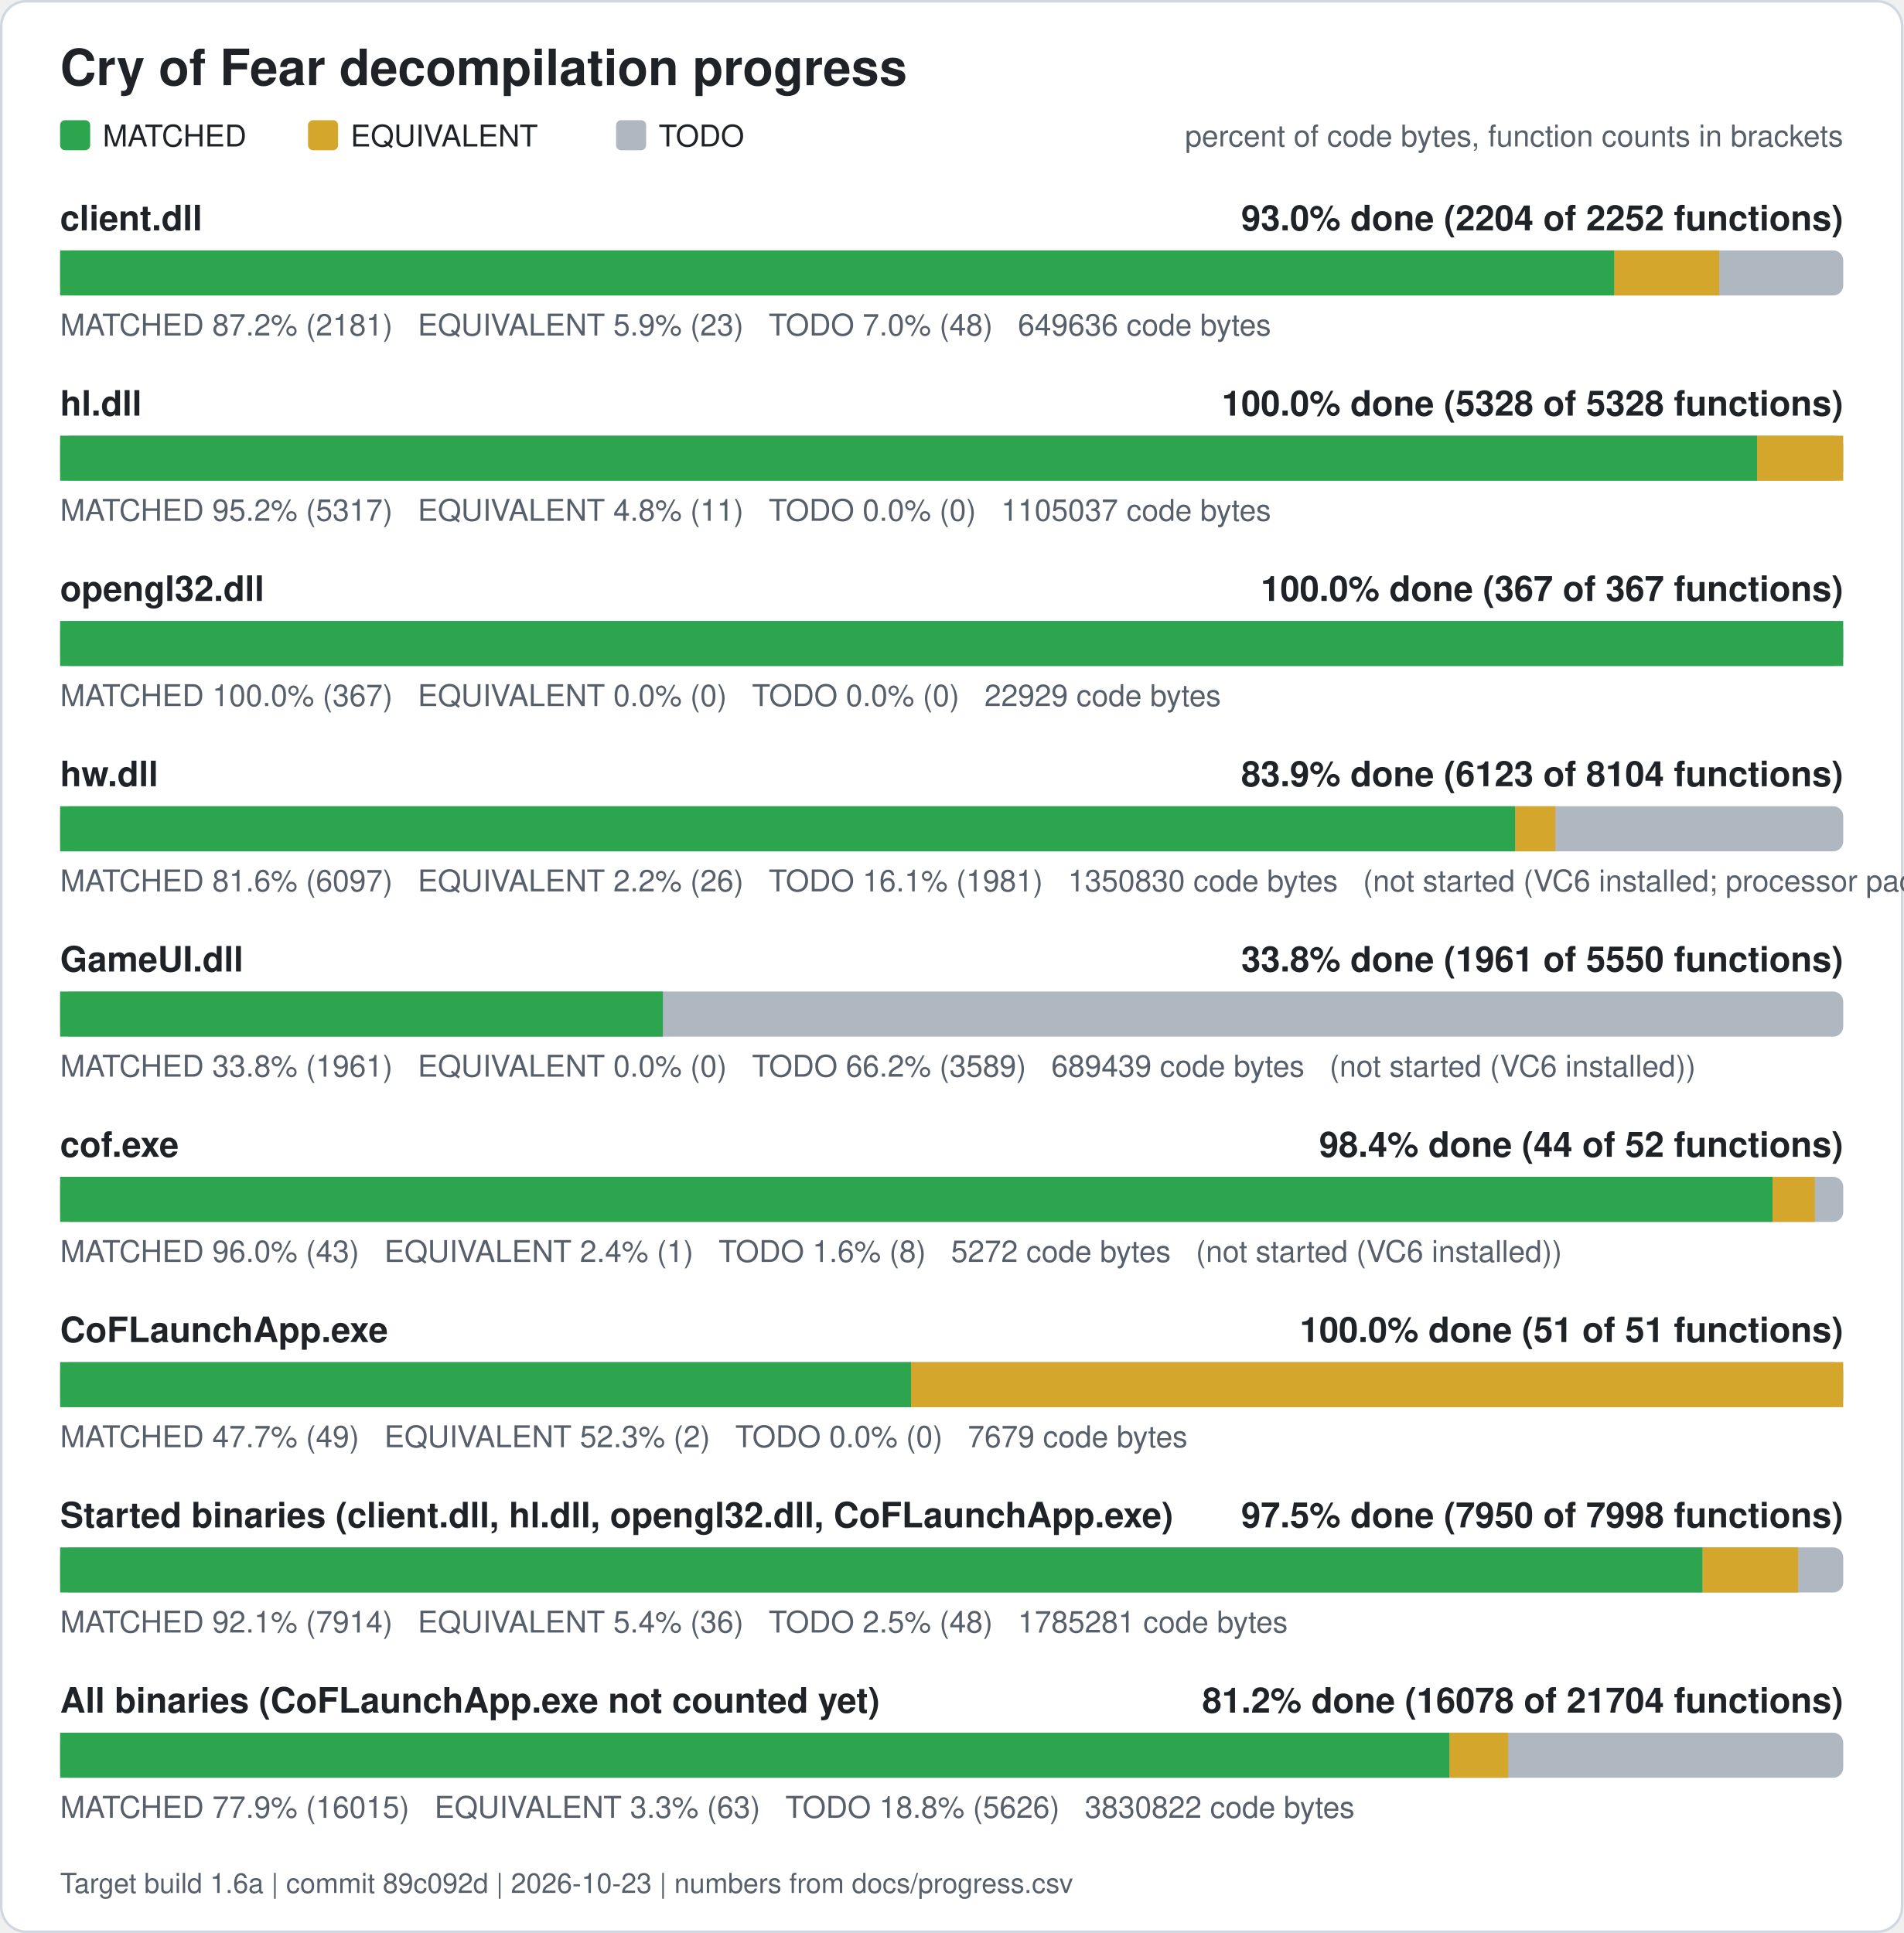
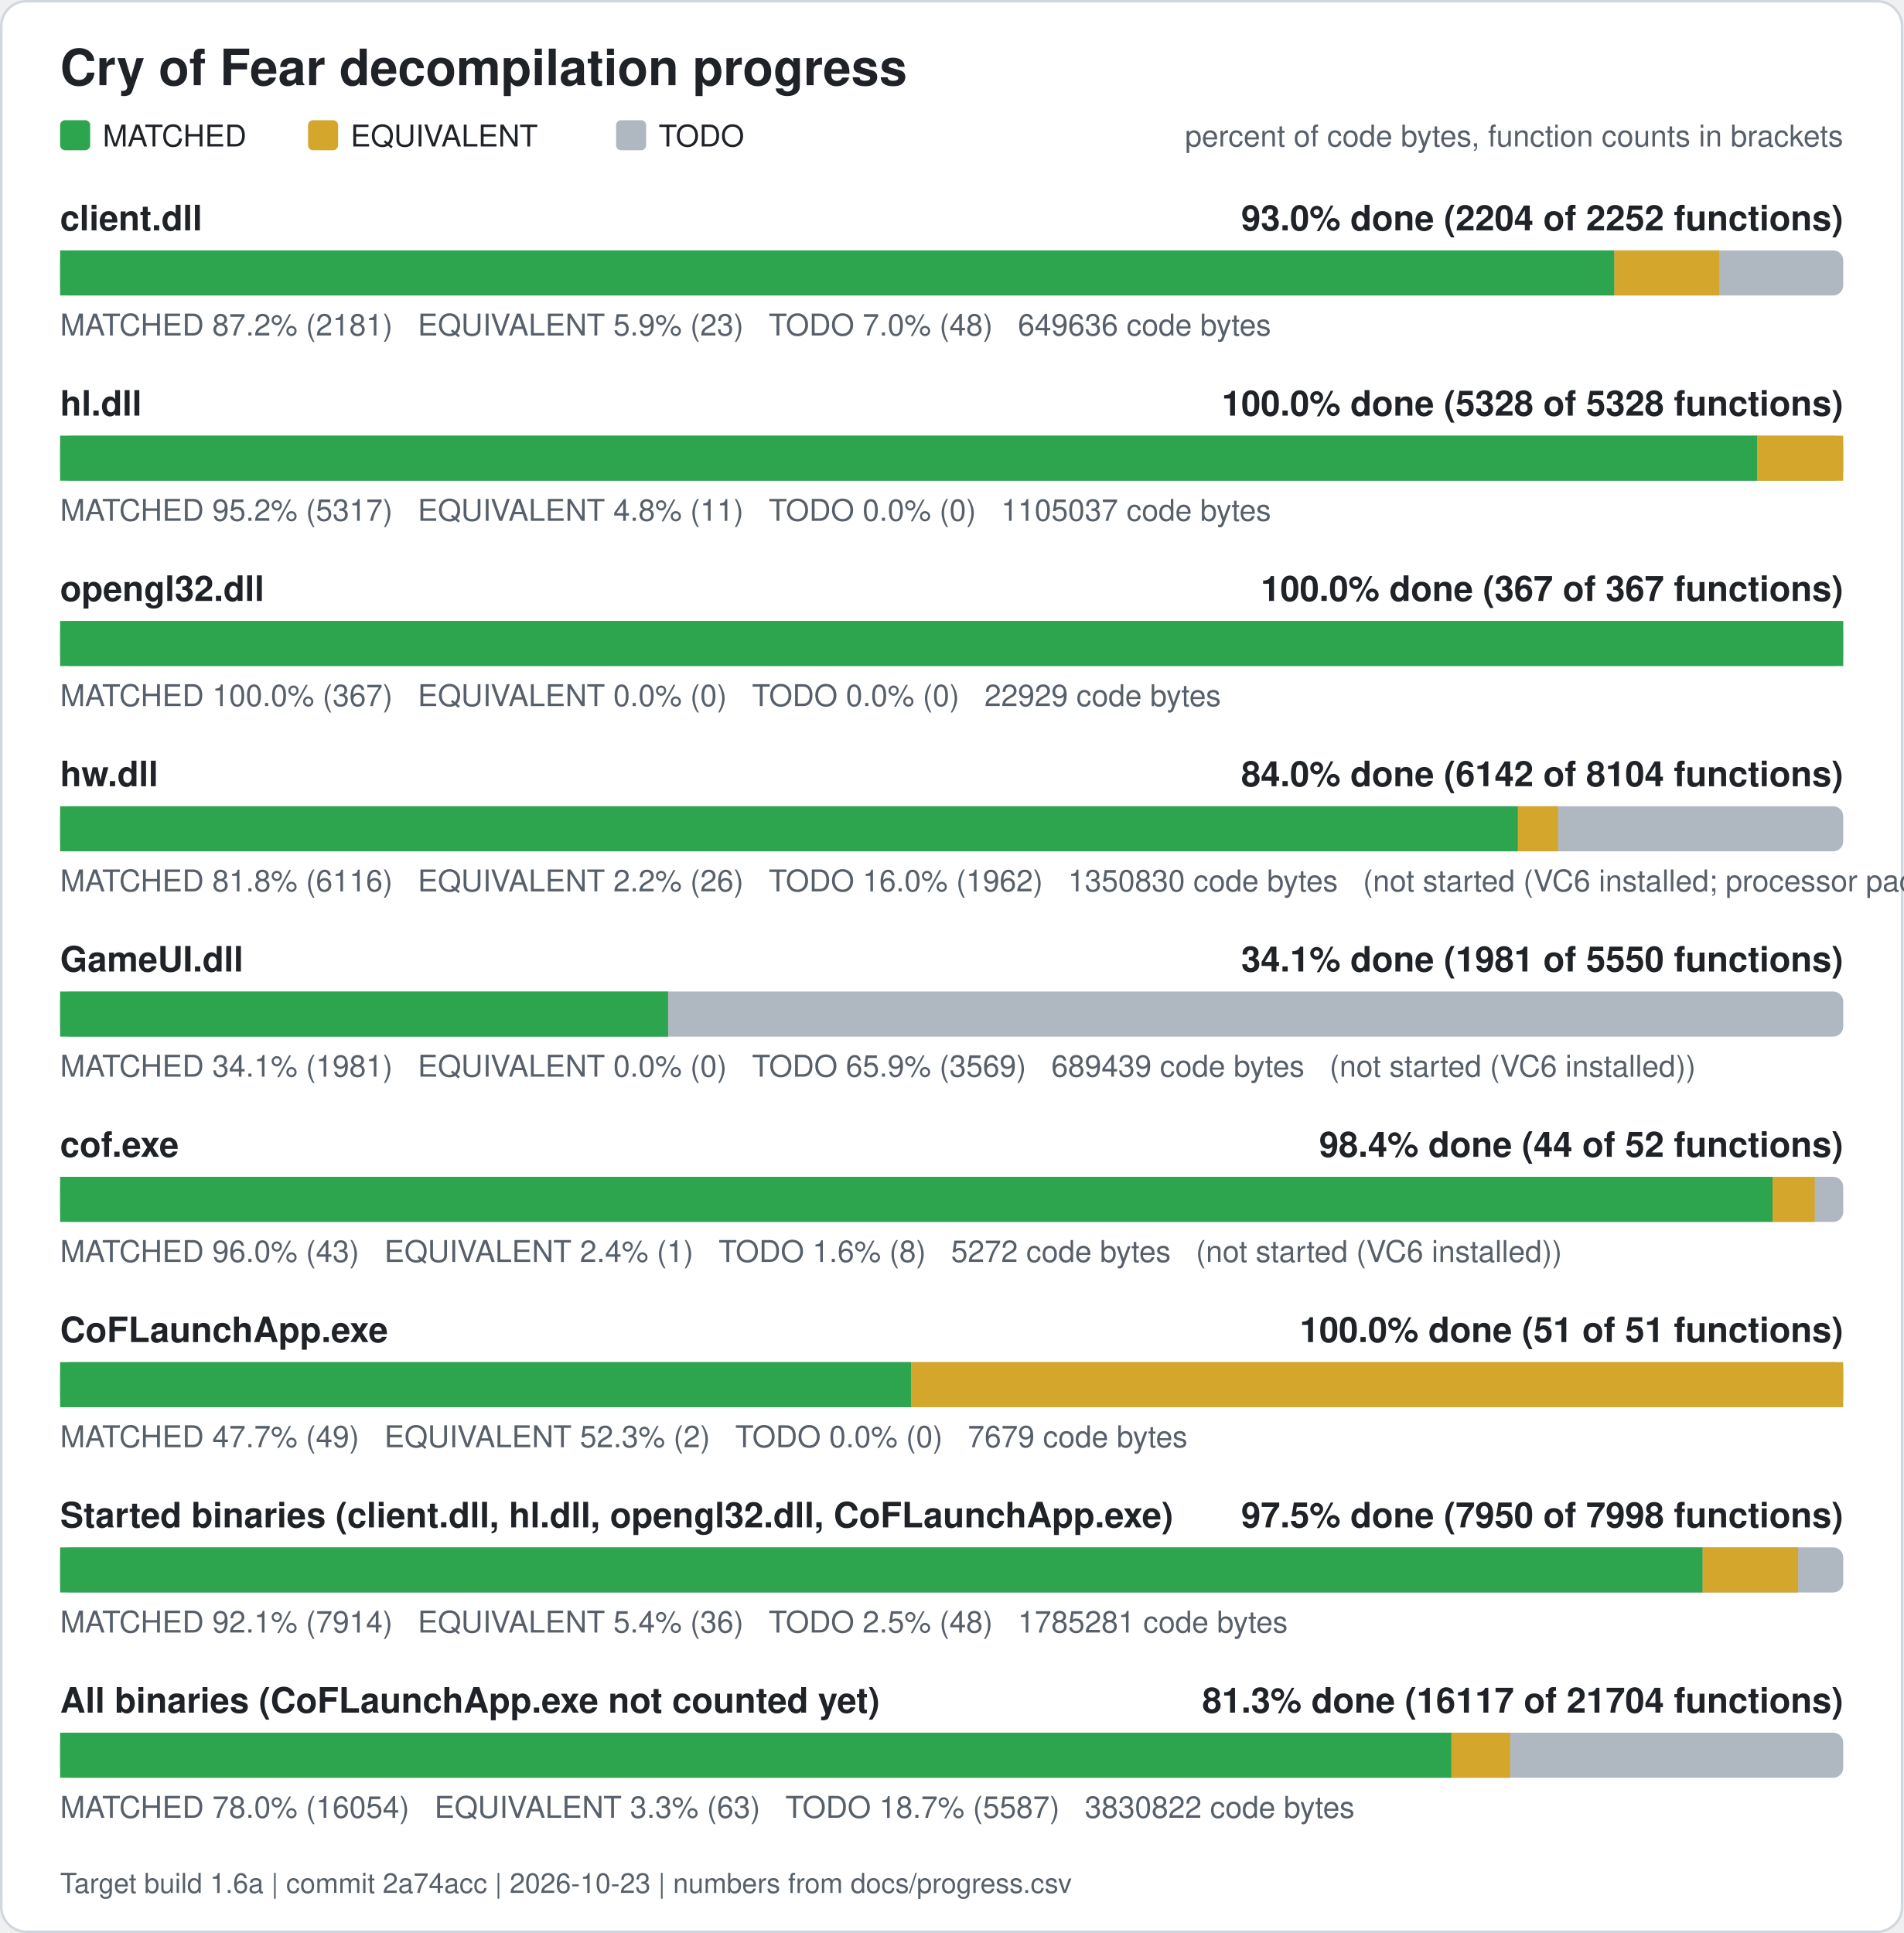
<svg xmlns="http://www.w3.org/2000/svg" width="760" height="772" viewBox="0 0 760 772" role="img" aria-label="Cry of Fear decompilation progress">
  <rect x="0.5" y="0.5" width="759" height="771" rx="10" fill="#ffffff" stroke="#d0d7de" />
  <text x="24" y="34" font-family="Segoe UI, Helvetica, Arial, sans-serif" font-size="20" font-weight="600" fill="#1f2328">Cry of Fear decompilation progress</text>
  <rect x="24" y="48" width="12" height="12" rx="2" fill="#2da44e" />
  <text x="41" y="58.5" font-family="Segoe UI, Helvetica, Arial, sans-serif" font-size="12" fill="#1f2328">MATCHED</text>
  <rect x="123" y="48" width="12" height="12" rx="2" fill="#d4a72c" />
  <text x="140" y="58.5" font-family="Segoe UI, Helvetica, Arial, sans-serif" font-size="12" fill="#1f2328">EQUIVALENT</text>
  <rect x="246" y="48" width="12" height="12" rx="2" fill="#afb8c1" />
  <text x="263" y="58.5" font-family="Segoe UI, Helvetica, Arial, sans-serif" font-size="12" fill="#1f2328">TODO</text>
  <text x="736" y="58.5" font-family="Segoe UI, Helvetica, Arial, sans-serif" font-size="12" fill="#57606a" text-anchor="end">percent of code bytes, function counts in brackets</text>
  <text x="24" y="92" font-family="Segoe UI, Helvetica, Arial, sans-serif" font-size="14" font-weight="600" fill="#1f2328">client.dll</text>
  <text x="736" y="92" font-family="Segoe UI, Helvetica, Arial, sans-serif" font-size="14" font-weight="600" fill="#1f2328" text-anchor="end">93.0% done (2204 of 2252 functions)</text>
  <rect x="24" y="100" width="712" height="18" rx="4" fill="#afb8c1" />
  <rect x="24.00" y="100" width="620.61" height="18" fill="#2da44e" />
  <rect x="644.61" y="100" width="41.89" height="18" fill="#d4a72c" />
  <text x="24" y="134" font-family="Segoe UI, Helvetica, Arial, sans-serif" font-size="12" fill="#57606a" xml:space="preserve">MATCHED 87.2% (2181)   EQUIVALENT 5.9% (23)   TODO 7.0% (48)   649636 code bytes</text>
  <text x="24" y="166" font-family="Segoe UI, Helvetica, Arial, sans-serif" font-size="14" font-weight="600" fill="#1f2328">hl.dll</text>
  <text x="736" y="166" font-family="Segoe UI, Helvetica, Arial, sans-serif" font-size="14" font-weight="600" fill="#1f2328" text-anchor="end">100.0% done (5328 of 5328 functions)</text>
  <rect x="24" y="174" width="712" height="18" rx="4" fill="#afb8c1" />
  <rect x="24.00" y="174" width="677.61" height="18" fill="#2da44e" />
  <rect x="701.61" y="174" width="34.39" height="18" fill="#d4a72c" />
  <text x="24" y="208" font-family="Segoe UI, Helvetica, Arial, sans-serif" font-size="12" fill="#57606a" xml:space="preserve">MATCHED 95.2% (5317)   EQUIVALENT 4.8% (11)   TODO 0.0% (0)   1105037 code bytes</text>
  <text x="24" y="240" font-family="Segoe UI, Helvetica, Arial, sans-serif" font-size="14" font-weight="600" fill="#1f2328">opengl32.dll</text>
  <text x="736" y="240" font-family="Segoe UI, Helvetica, Arial, sans-serif" font-size="14" font-weight="600" fill="#1f2328" text-anchor="end">100.0% done (367 of 367 functions)</text>
  <rect x="24" y="248" width="712" height="18" rx="4" fill="#afb8c1" />
  <rect x="24.00" y="248" width="712.00" height="18" fill="#2da44e" />
  <text x="24" y="282" font-family="Segoe UI, Helvetica, Arial, sans-serif" font-size="12" fill="#57606a" xml:space="preserve">MATCHED 100.0% (367)   EQUIVALENT 0.0% (0)   TODO 0.0% (0)   22929 code bytes</text>
  <text x="24" y="314" font-family="Segoe UI, Helvetica, Arial, sans-serif" font-size="14" font-weight="600" fill="#1f2328">hw.dll</text>
-   <text x="736" y="314" font-family="Segoe UI, Helvetica, Arial, sans-serif" font-size="14" font-weight="600" fill="#1f2328" text-anchor="end">83.9% done (6123 of 8104 functions)</text>
+   <text x="736" y="314" font-family="Segoe UI, Helvetica, Arial, sans-serif" font-size="14" font-weight="600" fill="#1f2328" text-anchor="end">84.0% done (6142 of 8104 functions)</text>
  <rect x="24" y="322" width="712" height="18" rx="4" fill="#afb8c1" />
-   <rect x="24.00" y="322" width="581.06" height="18" fill="#2da44e" />
-   <rect x="605.06" y="322" width="15.98" height="18" fill="#d4a72c" />
-   <text x="24" y="356" font-family="Segoe UI, Helvetica, Arial, sans-serif" font-size="12" fill="#57606a" xml:space="preserve">MATCHED 81.6% (6097)   EQUIVALENT 2.2% (26)   TODO 16.1% (1981)   1350830 code bytes   (not started (VC6 installed; processor pack and VS 2005 objects need those compilers))</text>
+   <rect x="24.00" y="322" width="582.11" height="18" fill="#2da44e" />
+   <rect x="606.11" y="322" width="15.98" height="18" fill="#d4a72c" />
+   <text x="24" y="356" font-family="Segoe UI, Helvetica, Arial, sans-serif" font-size="12" fill="#57606a" xml:space="preserve">MATCHED 81.8% (6116)   EQUIVALENT 2.2% (26)   TODO 16.0% (1962)   1350830 code bytes   (not started (VC6 installed; processor pack and VS 2005 objects need those compilers))</text>
  <text x="24" y="388" font-family="Segoe UI, Helvetica, Arial, sans-serif" font-size="14" font-weight="600" fill="#1f2328">GameUI.dll</text>
-   <text x="736" y="388" font-family="Segoe UI, Helvetica, Arial, sans-serif" font-size="14" font-weight="600" fill="#1f2328" text-anchor="end">33.8% done (1961 of 5550 functions)</text>
+   <text x="736" y="388" font-family="Segoe UI, Helvetica, Arial, sans-serif" font-size="14" font-weight="600" fill="#1f2328" text-anchor="end">34.1% done (1981 of 5550 functions)</text>
  <rect x="24" y="396" width="712" height="18" rx="4" fill="#afb8c1" />
-   <rect x="24.00" y="396" width="240.69" height="18" fill="#2da44e" />
-   <text x="24" y="430" font-family="Segoe UI, Helvetica, Arial, sans-serif" font-size="12" fill="#57606a" xml:space="preserve">MATCHED 33.8% (1961)   EQUIVALENT 0.0% (0)   TODO 66.2% (3589)   689439 code bytes   (not started (VC6 installed))</text>
+   <rect x="24.00" y="396" width="242.77" height="18" fill="#2da44e" />
+   <text x="24" y="430" font-family="Segoe UI, Helvetica, Arial, sans-serif" font-size="12" fill="#57606a" xml:space="preserve">MATCHED 34.1% (1981)   EQUIVALENT 0.0% (0)   TODO 65.9% (3569)   689439 code bytes   (not started (VC6 installed))</text>
  <text x="24" y="462" font-family="Segoe UI, Helvetica, Arial, sans-serif" font-size="14" font-weight="600" fill="#1f2328">cof.exe</text>
  <text x="736" y="462" font-family="Segoe UI, Helvetica, Arial, sans-serif" font-size="14" font-weight="600" fill="#1f2328" text-anchor="end">98.4% done (44 of 52 functions)</text>
  <rect x="24" y="470" width="712" height="18" rx="4" fill="#afb8c1" />
  <rect x="24.00" y="470" width="683.77" height="18" fill="#2da44e" />
  <rect x="707.77" y="470" width="16.88" height="18" fill="#d4a72c" />
  <text x="24" y="504" font-family="Segoe UI, Helvetica, Arial, sans-serif" font-size="12" fill="#57606a" xml:space="preserve">MATCHED 96.0% (43)   EQUIVALENT 2.4% (1)   TODO 1.6% (8)   5272 code bytes   (not started (VC6 installed))</text>
  <text x="24" y="536" font-family="Segoe UI, Helvetica, Arial, sans-serif" font-size="14" font-weight="600" fill="#1f2328">CoFLaunchApp.exe</text>
  <text x="736" y="536" font-family="Segoe UI, Helvetica, Arial, sans-serif" font-size="14" font-weight="600" fill="#1f2328" text-anchor="end">100.0% done (51 of 51 functions)</text>
  <rect x="24" y="544" width="712" height="18" rx="4" fill="#afb8c1" />
  <rect x="24.00" y="544" width="339.82" height="18" fill="#2da44e" />
  <rect x="363.82" y="544" width="372.18" height="18" fill="#d4a72c" />
  <text x="24" y="578" font-family="Segoe UI, Helvetica, Arial, sans-serif" font-size="12" fill="#57606a" xml:space="preserve">MATCHED 47.7% (49)   EQUIVALENT 52.3% (2)   TODO 0.0% (0)   7679 code bytes</text>
  <text x="24" y="610" font-family="Segoe UI, Helvetica, Arial, sans-serif" font-size="14" font-weight="600" fill="#1f2328">Started binaries (client.dll, hl.dll, opengl32.dll, CoFLaunchApp.exe)</text>
  <text x="736" y="610" font-family="Segoe UI, Helvetica, Arial, sans-serif" font-size="14" font-weight="600" fill="#1f2328" text-anchor="end">97.5% done (7950 of 7998 functions)</text>
  <rect x="24" y="618" width="712" height="18" rx="4" fill="#afb8c1" />
  <rect x="24.00" y="618" width="655.86" height="18" fill="#2da44e" />
  <rect x="679.86" y="618" width="38.13" height="18" fill="#d4a72c" />
  <text x="24" y="652" font-family="Segoe UI, Helvetica, Arial, sans-serif" font-size="12" fill="#57606a" xml:space="preserve">MATCHED 92.1% (7914)   EQUIVALENT 5.4% (36)   TODO 2.5% (48)   1785281 code bytes</text>
  <text x="24" y="684" font-family="Segoe UI, Helvetica, Arial, sans-serif" font-size="14" font-weight="600" fill="#1f2328">All binaries (CoFLaunchApp.exe not counted yet)</text>
-   <text x="736" y="684" font-family="Segoe UI, Helvetica, Arial, sans-serif" font-size="14" font-weight="600" fill="#1f2328" text-anchor="end">81.2% done (16078 of 21704 functions)</text>
+   <text x="736" y="684" font-family="Segoe UI, Helvetica, Arial, sans-serif" font-size="14" font-weight="600" fill="#1f2328" text-anchor="end">81.3% done (16117 of 21704 functions)</text>
  <rect x="24" y="692" width="712" height="18" rx="4" fill="#afb8c1" />
-   <rect x="24.00" y="692" width="554.80" height="18" fill="#2da44e" />
-   <rect x="578.80" y="692" width="23.43" height="18" fill="#d4a72c" />
-   <text x="24" y="726" font-family="Segoe UI, Helvetica, Arial, sans-serif" font-size="12" fill="#57606a" xml:space="preserve">MATCHED 77.9% (16015)   EQUIVALENT 3.3% (63)   TODO 18.8% (5626)   3830822 code bytes</text>
-   <text x="24" y="756" font-family="Segoe UI, Helvetica, Arial, sans-serif" font-size="11" fill="#57606a">Target build 1.6a | commit 89c092d | 2026-10-23 | numbers from docs/progress.csv</text>
+   <rect x="24.00" y="692" width="555.55" height="18" fill="#2da44e" />
+   <rect x="579.55" y="692" width="23.43" height="18" fill="#d4a72c" />
+   <text x="24" y="726" font-family="Segoe UI, Helvetica, Arial, sans-serif" font-size="12" fill="#57606a" xml:space="preserve">MATCHED 78.0% (16054)   EQUIVALENT 3.3% (63)   TODO 18.7% (5587)   3830822 code bytes</text>
+   <text x="24" y="756" font-family="Segoe UI, Helvetica, Arial, sans-serif" font-size="11" fill="#57606a">Target build 1.6a | commit 2a74acc | 2026-10-23 | numbers from docs/progress.csv</text>
</svg>
